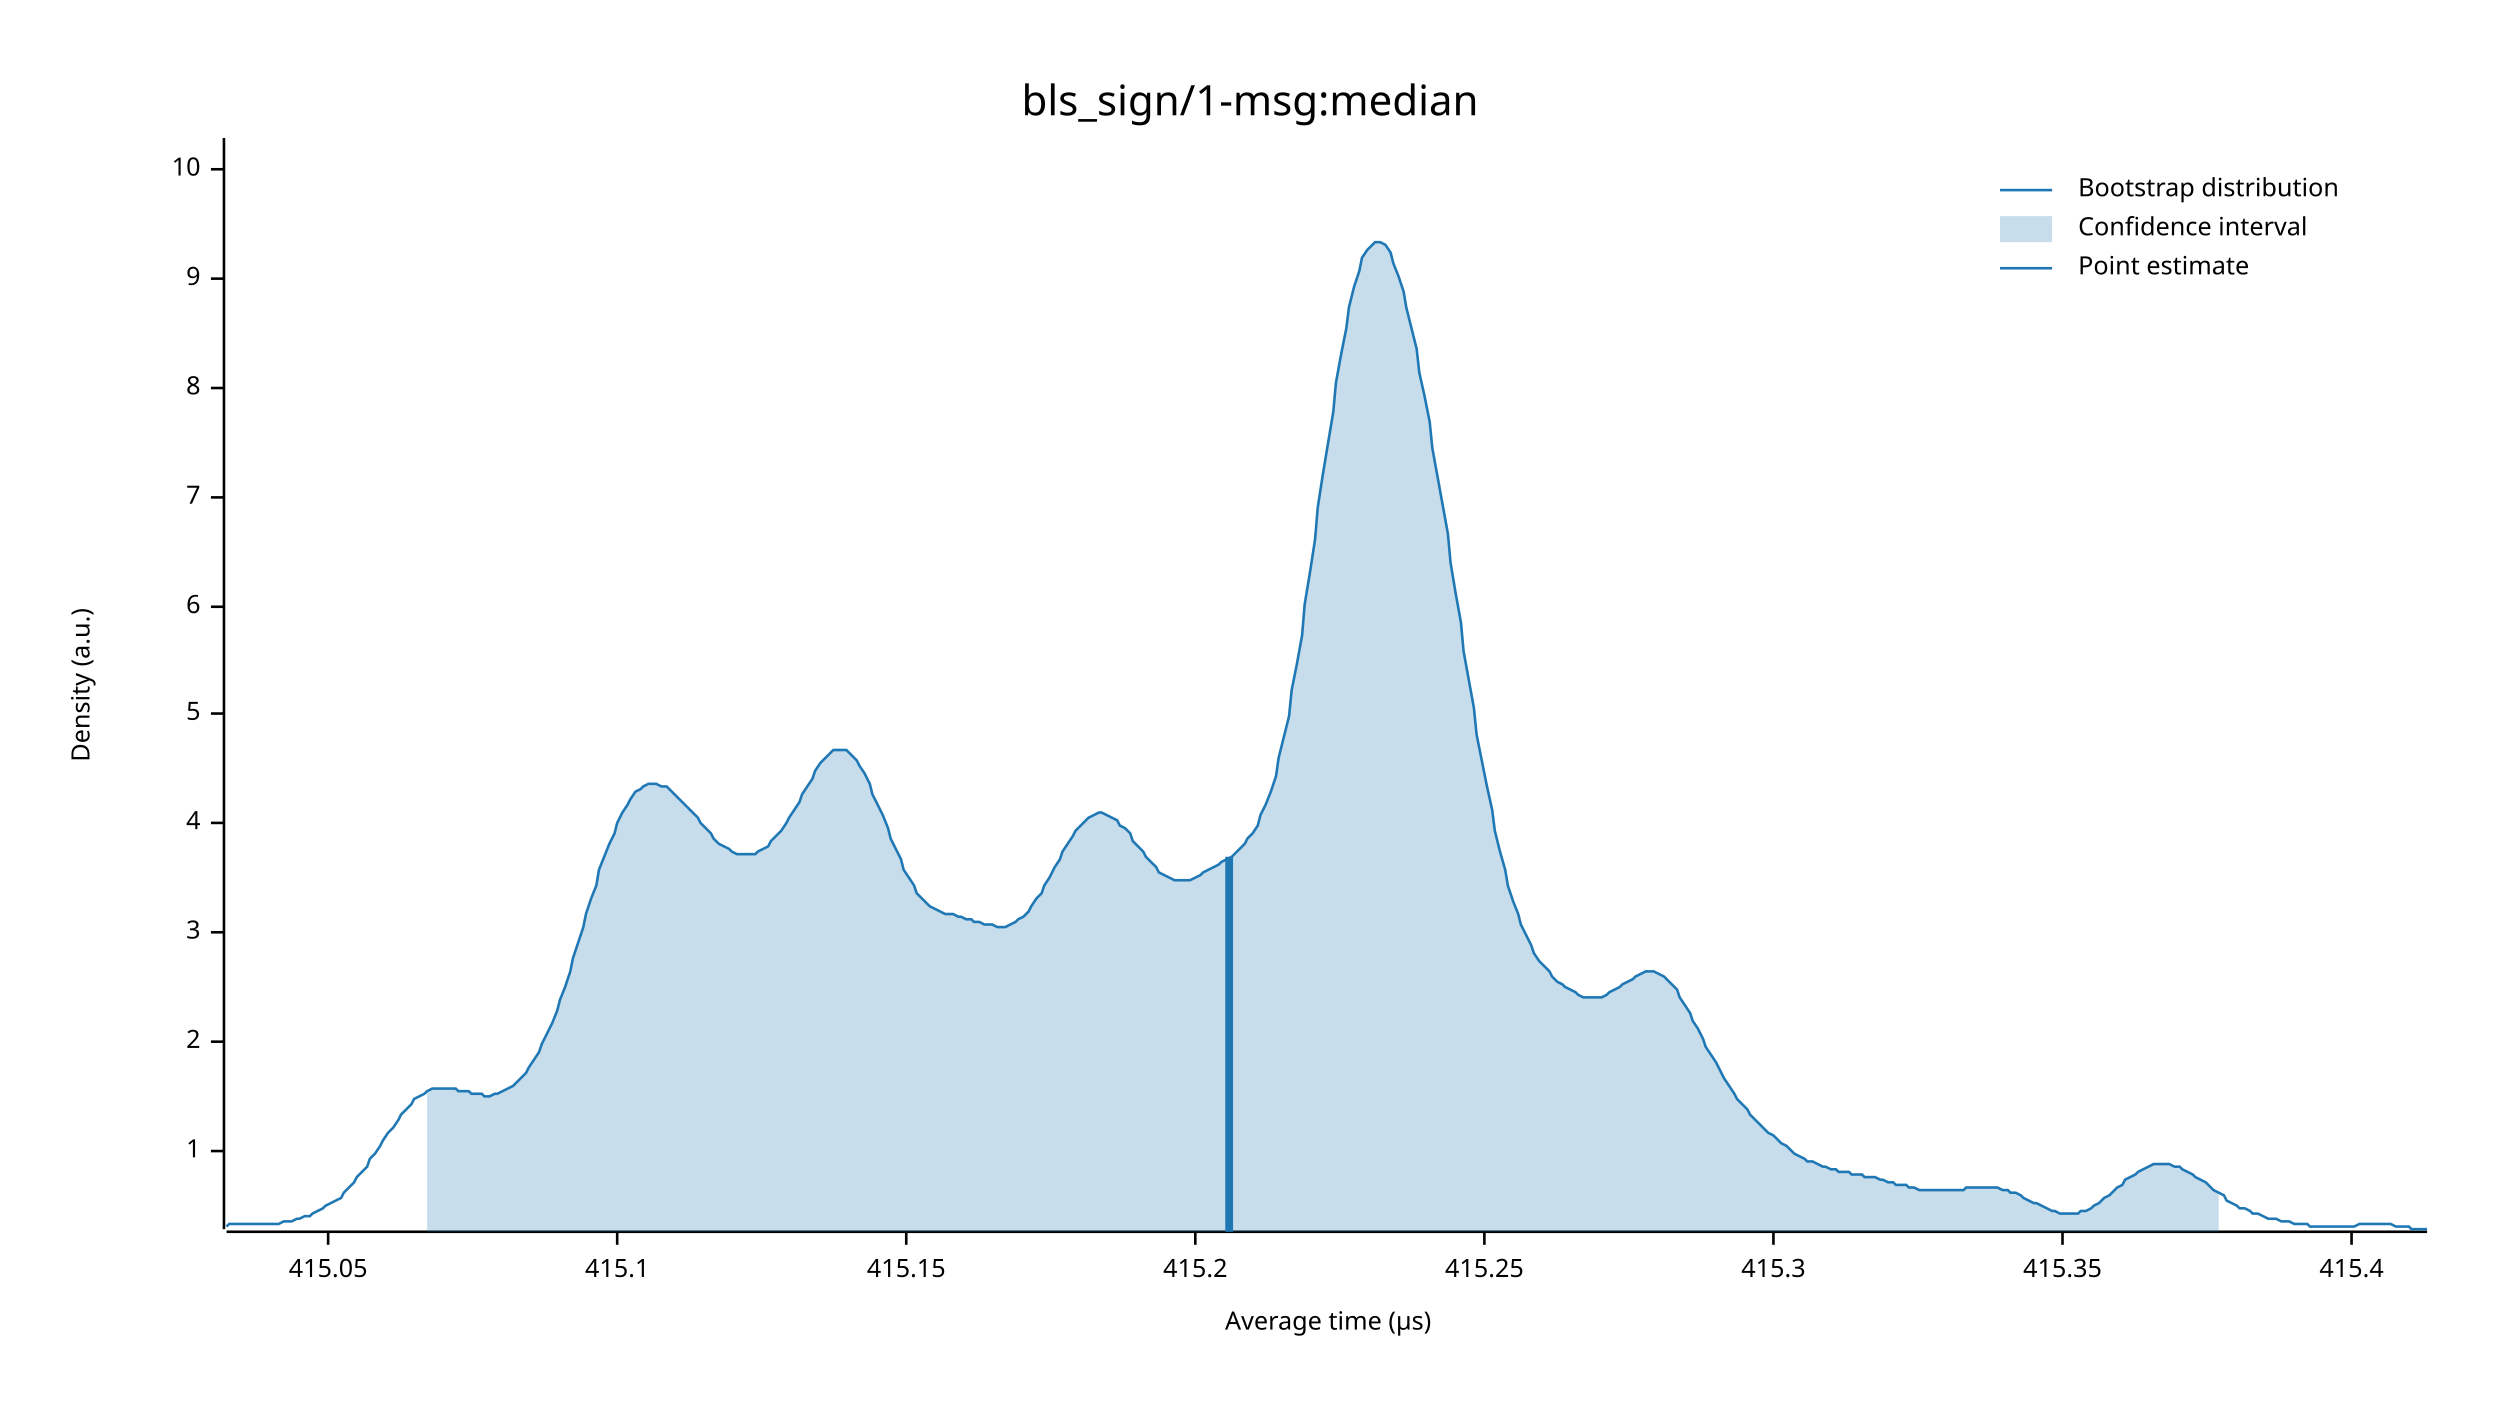
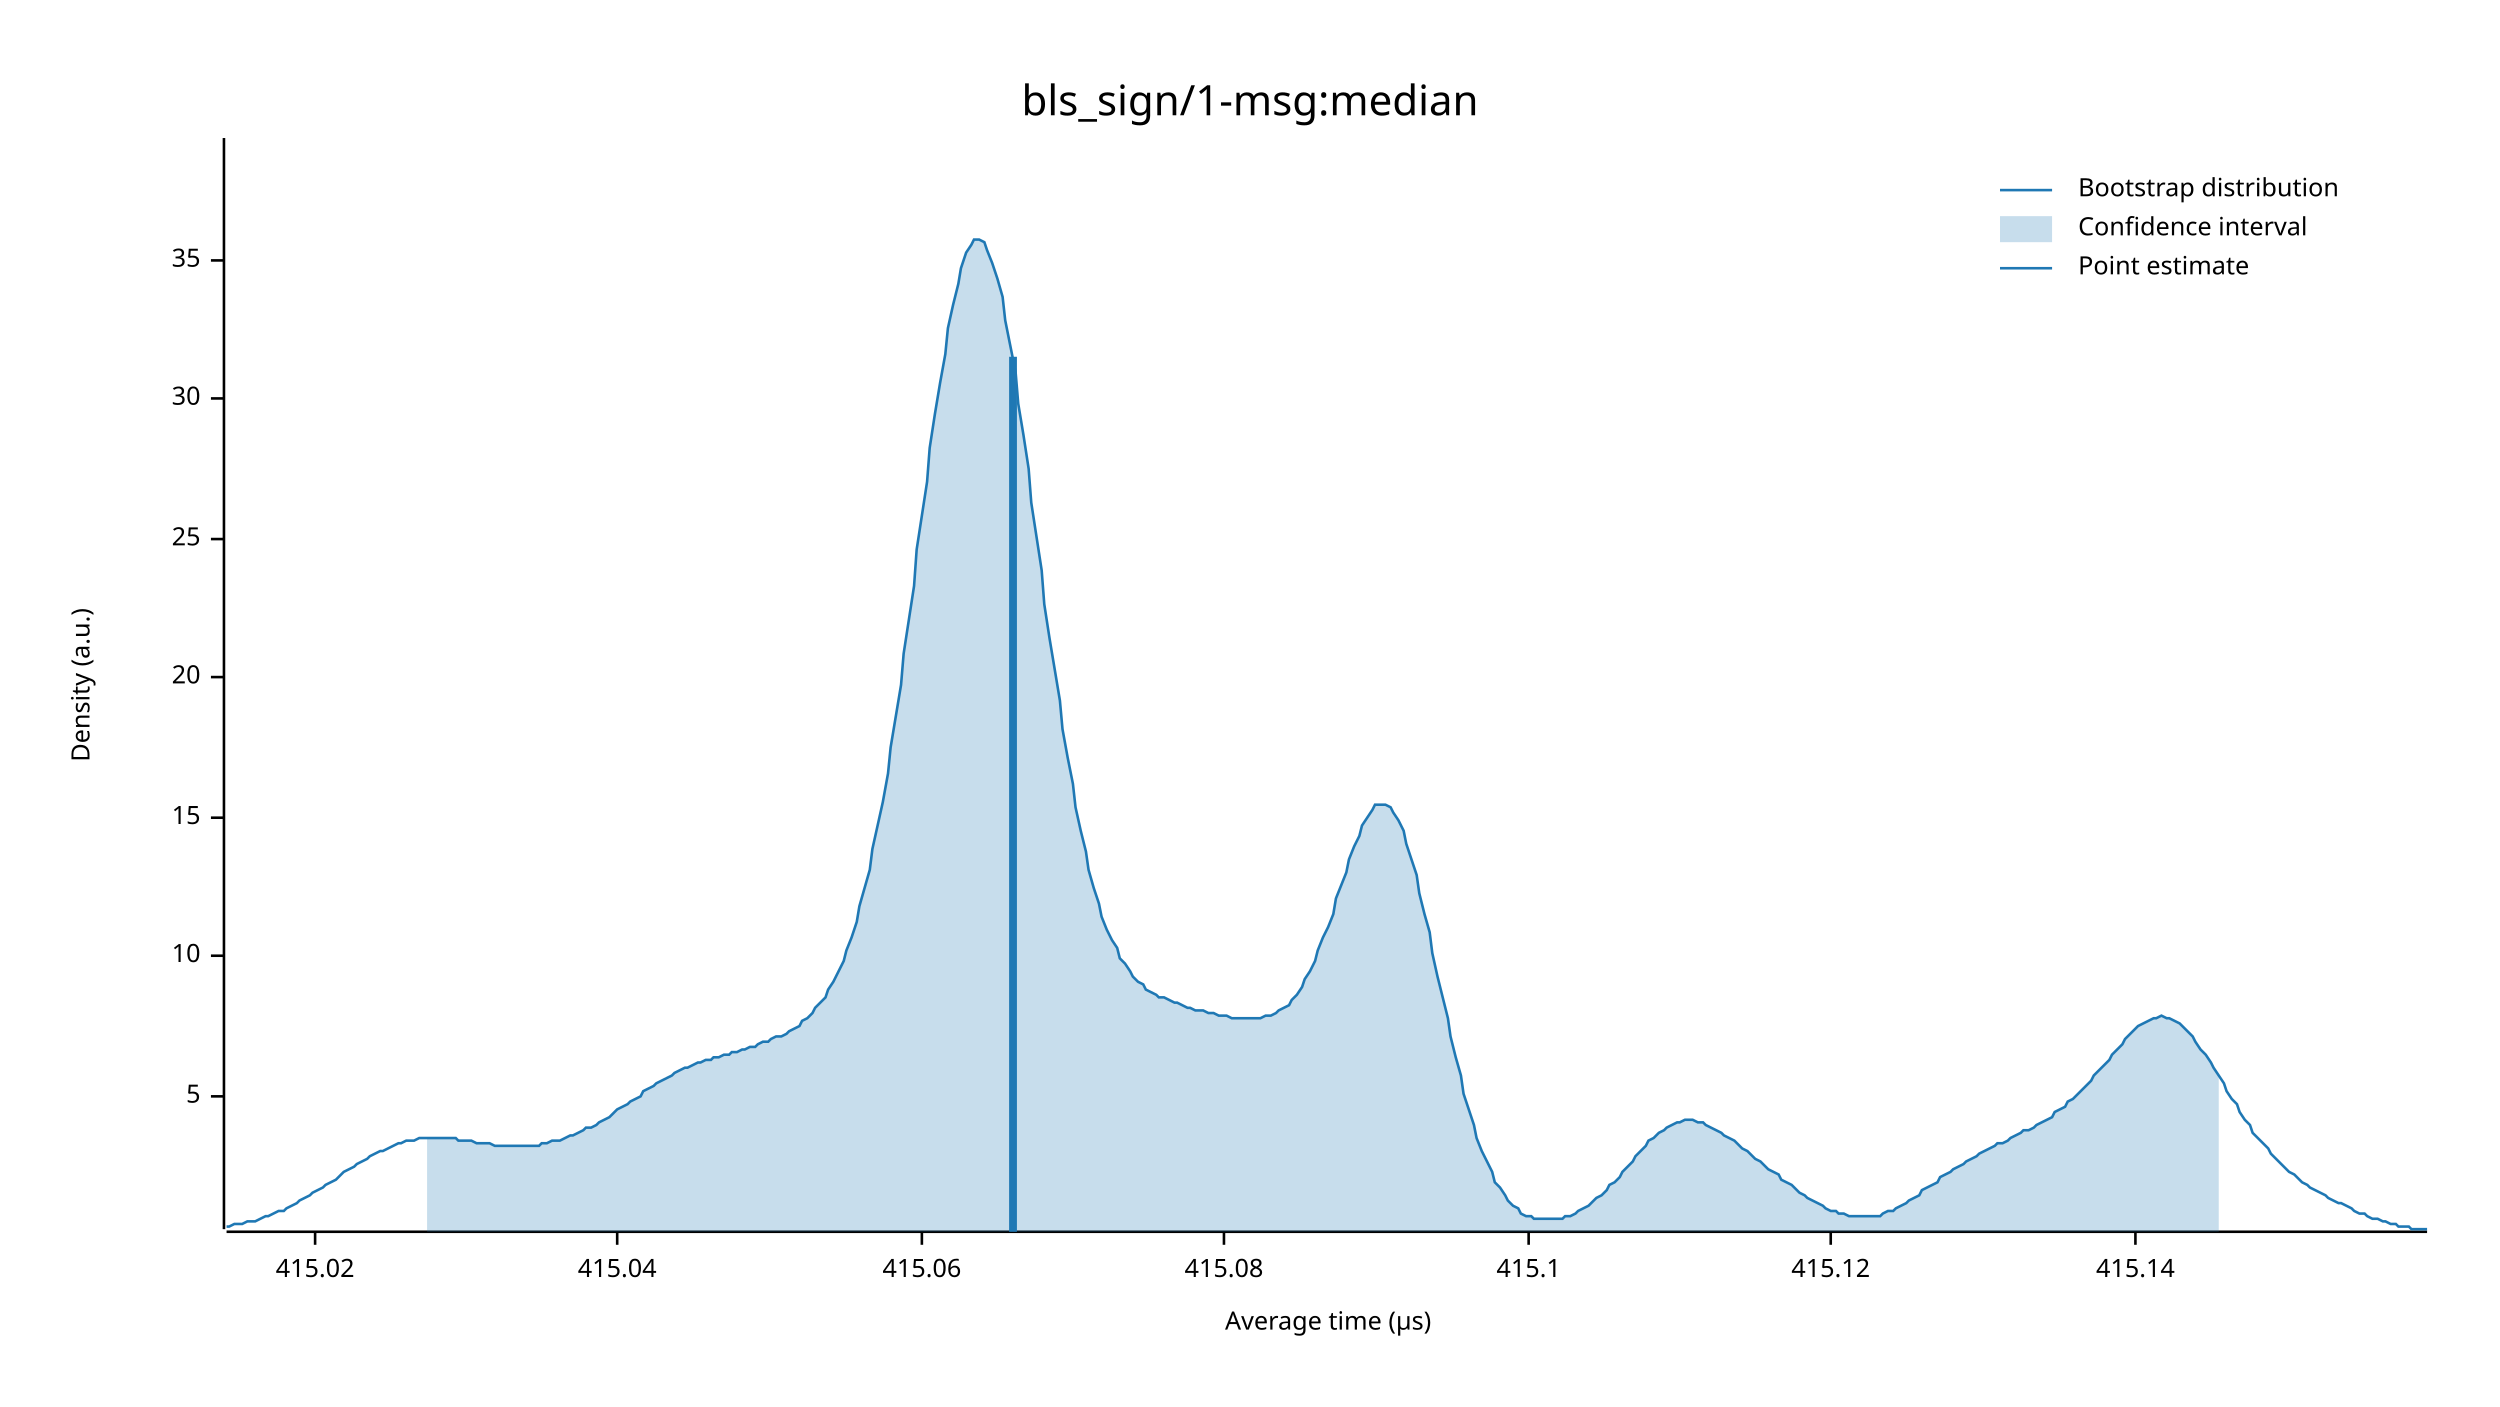
<svg xmlns="http://www.w3.org/2000/svg" width="960" height="540" viewBox="0 0 960 540">
  <text x="480" y="32" dy="0.76em" text-anchor="middle" font-family="sans-serif" font-size="16.129" opacity="1" fill="#000000">
bls_sign/1-msg:median
</text>
  <text x="27" y="263" dy="0.76em" text-anchor="middle" font-family="sans-serif" font-size="9.677" opacity="1" fill="#000000" transform="rotate(270, 27, 263)">
Density (a.u.)
</text>
  <text x="510" y="513" dy="-0.5ex" text-anchor="middle" font-family="sans-serif" font-size="9.677" opacity="1" fill="#000000">
Average time (µs)
</text>
  <polyline fill="none" opacity="1" stroke="#000000" stroke-width="1" points="86,53 86,472 " />
-   <text x="77" y="442" dy="0.5ex" text-anchor="end" font-family="sans-serif" font-size="9.677" opacity="1" fill="#000000">
- 1
- </text>
-   <polyline fill="none" opacity="1" stroke="#000000" stroke-width="1" points="81,442 86,442 " />
-   <text x="77" y="400" dy="0.5ex" text-anchor="end" font-family="sans-serif" font-size="9.677" opacity="1" fill="#000000">
- 2
- </text>
-   <polyline fill="none" opacity="1" stroke="#000000" stroke-width="1" points="81,400 86,400 " />
-   <text x="77" y="358" dy="0.5ex" text-anchor="end" font-family="sans-serif" font-size="9.677" opacity="1" fill="#000000">
- 3
- </text>
-   <polyline fill="none" opacity="1" stroke="#000000" stroke-width="1" points="81,358 86,358 " />
-   <text x="77" y="316" dy="0.5ex" text-anchor="end" font-family="sans-serif" font-size="9.677" opacity="1" fill="#000000">
- 4
- </text>
-   <polyline fill="none" opacity="1" stroke="#000000" stroke-width="1" points="81,316 86,316 " />
-   <text x="77" y="274" dy="0.5ex" text-anchor="end" font-family="sans-serif" font-size="9.677" opacity="1" fill="#000000">
+   <text x="77" y="421" dy="0.5ex" text-anchor="end" font-family="sans-serif" font-size="9.677" opacity="1" fill="#000000">
5
</text>
-   <polyline fill="none" opacity="1" stroke="#000000" stroke-width="1" points="81,274 86,274 " />
-   <text x="77" y="233" dy="0.5ex" text-anchor="end" font-family="sans-serif" font-size="9.677" opacity="1" fill="#000000">
- 6
- </text>
-   <polyline fill="none" opacity="1" stroke="#000000" stroke-width="1" points="81,233 86,233 " />
-   <text x="77" y="191" dy="0.5ex" text-anchor="end" font-family="sans-serif" font-size="9.677" opacity="1" fill="#000000">
- 7
- </text>
-   <polyline fill="none" opacity="1" stroke="#000000" stroke-width="1" points="81,191 86,191 " />
-   <text x="77" y="149" dy="0.5ex" text-anchor="end" font-family="sans-serif" font-size="9.677" opacity="1" fill="#000000">
- 8
- </text>
-   <polyline fill="none" opacity="1" stroke="#000000" stroke-width="1" points="81,149 86,149 " />
-   <text x="77" y="107" dy="0.5ex" text-anchor="end" font-family="sans-serif" font-size="9.677" opacity="1" fill="#000000">
- 9
- </text>
-   <polyline fill="none" opacity="1" stroke="#000000" stroke-width="1" points="81,107 86,107 " />
-   <text x="77" y="65" dy="0.5ex" text-anchor="end" font-family="sans-serif" font-size="9.677" opacity="1" fill="#000000">
+   <polyline fill="none" opacity="1" stroke="#000000" stroke-width="1" points="81,421 86,421 " />
+   <text x="77" y="367" dy="0.5ex" text-anchor="end" font-family="sans-serif" font-size="9.677" opacity="1" fill="#000000">
10
</text>
-   <polyline fill="none" opacity="1" stroke="#000000" stroke-width="1" points="81,65 86,65 " />
+   <polyline fill="none" opacity="1" stroke="#000000" stroke-width="1" points="81,367 86,367 " />
+   <text x="77" y="314" dy="0.5ex" text-anchor="end" font-family="sans-serif" font-size="9.677" opacity="1" fill="#000000">
+ 15
+ </text>
+   <polyline fill="none" opacity="1" stroke="#000000" stroke-width="1" points="81,314 86,314 " />
+   <text x="77" y="260" dy="0.5ex" text-anchor="end" font-family="sans-serif" font-size="9.677" opacity="1" fill="#000000">
+ 20
+ </text>
+   <polyline fill="none" opacity="1" stroke="#000000" stroke-width="1" points="81,260 86,260 " />
+   <text x="77" y="207" dy="0.5ex" text-anchor="end" font-family="sans-serif" font-size="9.677" opacity="1" fill="#000000">
+ 25
+ </text>
+   <polyline fill="none" opacity="1" stroke="#000000" stroke-width="1" points="81,207 86,207 " />
+   <text x="77" y="153" dy="0.5ex" text-anchor="end" font-family="sans-serif" font-size="9.677" opacity="1" fill="#000000">
+ 30
+ </text>
+   <polyline fill="none" opacity="1" stroke="#000000" stroke-width="1" points="81,153 86,153 " />
+   <text x="77" y="100" dy="0.5ex" text-anchor="end" font-family="sans-serif" font-size="9.677" opacity="1" fill="#000000">
+ 35
+ </text>
+   <polyline fill="none" opacity="1" stroke="#000000" stroke-width="1" points="81,100 86,100 " />
  <polyline fill="none" opacity="1" stroke="#000000" stroke-width="1" points="87,473 932,473 " />
-   <text x="126" y="483" dy="0.76em" text-anchor="middle" font-family="sans-serif" font-size="9.677" opacity="1" fill="#000000">
- 415.05
+   <text x="121" y="483" dy="0.76em" text-anchor="middle" font-family="sans-serif" font-size="9.677" opacity="1" fill="#000000">
+ 415.02
</text>
-   <polyline fill="none" opacity="1" stroke="#000000" stroke-width="1" points="126,473 126,478 " />
+   <polyline fill="none" opacity="1" stroke="#000000" stroke-width="1" points="121,473 121,478 " />
  <text x="237" y="483" dy="0.76em" text-anchor="middle" font-family="sans-serif" font-size="9.677" opacity="1" fill="#000000">
+ 415.04
+ </text>
+   <polyline fill="none" opacity="1" stroke="#000000" stroke-width="1" points="237,473 237,478 " />
+   <text x="354" y="483" dy="0.76em" text-anchor="middle" font-family="sans-serif" font-size="9.677" opacity="1" fill="#000000">
+ 415.06
+ </text>
+   <polyline fill="none" opacity="1" stroke="#000000" stroke-width="1" points="354,473 354,478 " />
+   <text x="470" y="483" dy="0.76em" text-anchor="middle" font-family="sans-serif" font-size="9.677" opacity="1" fill="#000000">
+ 415.08
+ </text>
+   <polyline fill="none" opacity="1" stroke="#000000" stroke-width="1" points="470,473 470,478 " />
+   <text x="587" y="483" dy="0.76em" text-anchor="middle" font-family="sans-serif" font-size="9.677" opacity="1" fill="#000000">
415.1
</text>
-   <polyline fill="none" opacity="1" stroke="#000000" stroke-width="1" points="237,473 237,478 " />
-   <text x="348" y="483" dy="0.76em" text-anchor="middle" font-family="sans-serif" font-size="9.677" opacity="1" fill="#000000">
- 415.15
+   <polyline fill="none" opacity="1" stroke="#000000" stroke-width="1" points="587,473 587,478 " />
+   <text x="703" y="483" dy="0.76em" text-anchor="middle" font-family="sans-serif" font-size="9.677" opacity="1" fill="#000000">
+ 415.12
</text>
-   <polyline fill="none" opacity="1" stroke="#000000" stroke-width="1" points="348,473 348,478 " />
-   <text x="459" y="483" dy="0.76em" text-anchor="middle" font-family="sans-serif" font-size="9.677" opacity="1" fill="#000000">
- 415.2
+   <polyline fill="none" opacity="1" stroke="#000000" stroke-width="1" points="703,473 703,478 " />
+   <text x="820" y="483" dy="0.76em" text-anchor="middle" font-family="sans-serif" font-size="9.677" opacity="1" fill="#000000">
+ 415.14
</text>
-   <polyline fill="none" opacity="1" stroke="#000000" stroke-width="1" points="459,473 459,478 " />
-   <text x="570" y="483" dy="0.76em" text-anchor="middle" font-family="sans-serif" font-size="9.677" opacity="1" fill="#000000">
- 415.25
- </text>
-   <polyline fill="none" opacity="1" stroke="#000000" stroke-width="1" points="570,473 570,478 " />
-   <text x="681" y="483" dy="0.76em" text-anchor="middle" font-family="sans-serif" font-size="9.677" opacity="1" fill="#000000">
- 415.3
- </text>
-   <polyline fill="none" opacity="1" stroke="#000000" stroke-width="1" points="681,473 681,478 " />
-   <text x="792" y="483" dy="0.76em" text-anchor="middle" font-family="sans-serif" font-size="9.677" opacity="1" fill="#000000">
- 415.35
- </text>
-   <polyline fill="none" opacity="1" stroke="#000000" stroke-width="1" points="792,473 792,478 " />
-   <text x="903" y="483" dy="0.76em" text-anchor="middle" font-family="sans-serif" font-size="9.677" opacity="1" fill="#000000">
- 415.4
- </text>
-   <polyline fill="none" opacity="1" stroke="#000000" stroke-width="1" points="903,473 903,478 " />
-   <polyline fill="none" opacity="1" stroke="#1F78B4" stroke-width="1" points="87,471 88,470 90,470 92,470 93,470 95,470 97,470 98,470 100,470 102,470 103,470 105,470 107,470 109,469 110,469 112,469 114,468 115,468 117,467 119,467 120,466 122,465 124,464 125,463 127,462 129,461 131,460 132,458 134,456 136,454 137,452 139,450 141,448 142,445 144,443 146,440 147,438 149,435 151,433 153,430 154,428 156,426 158,424 159,422 161,421 163,420 164,419 166,418 168,418 169,418 171,418 173,418 175,418 176,419 178,419 180,419 181,420 183,420 185,420 186,421 188,421 190,420 191,420 193,419 195,418 197,417 198,416 200,414 202,412 203,410 205,407 207,404 208,401 210,397 212,393 214,388 215,384 217,379 219,373 220,368 222,362 224,356 225,351 227,345 229,340 230,334 232,329 234,324 236,320 237,316 239,312 241,309 242,307 244,304 246,303 247,302 249,301 251,301 252,301 254,302 256,302 258,304 259,305 261,307 263,309 264,310 266,312 268,314 269,316 271,318 273,320 274,322 276,324 278,325 280,326 281,327 283,328 285,328 286,328 288,328 290,328 291,327 293,326 295,325 296,323 298,321 300,319 302,316 303,314 305,311 307,308 308,305 310,302 312,299 313,296 315,293 317,291 318,290 320,288 322,288 324,288 325,288 327,290 329,292 330,294 332,297 334,301 335,305 337,309 339,313 341,318 342,322 344,326 346,330 347,334 349,337 351,340 352,343 354,345 356,347 357,348 359,349 361,350 363,351 364,351 366,351 368,352 369,352 371,353 373,353 374,354 376,354 378,355 379,355 381,355 383,356 385,356 386,356 388,355 390,354 391,353 393,352 395,350 396,348 398,345 400,343 401,340 403,337 405,333 407,330 408,327 410,324 412,321 413,319 415,317 417,315 418,314 420,313 422,312 423,312 425,313 427,314 429,315 430,317 432,318 434,320 435,323 437,325 439,327 440,329 442,331 444,333 445,335 447,336 449,337 451,338 452,338 454,338 456,338 457,338 459,337 461,336 462,335 464,334 466,333 468,332 469,331 471,330 473,329 474,328 476,326 478,324 479,322 481,320 483,317 484,313 486,309 488,304 490,298 491,291 493,283 495,275 496,265 498,255 500,244 501,232 503,220 505,207 506,195 508,182 510,170 512,158 513,147 515,136 517,126 518,118 520,110 522,104 523,99 525,96 527,94 528,93 530,93 532,94 534,97 535,101 537,106 539,112 540,118 542,126 544,134 545,143 547,152 549,162 550,172 552,183 554,194 556,205 557,216 559,228 561,239 562,250 564,261 566,272 567,282 569,292 571,302 573,311 574,319 576,327 578,334 579,340 581,346 583,351 584,355 586,359 588,363 589,366 591,369 593,371 595,373 596,375 598,377 600,378 601,379 603,380 605,381 606,382 608,383 610,383 611,383 613,383 615,383 617,382 618,381 620,380 622,379 623,378 625,377 627,376 628,375 630,374 632,373 633,373 635,373 637,374 639,375 640,376 642,378 644,380 645,383 647,386 649,389 650,392 652,395 654,399 655,402 657,405 659,408 661,412 662,414 664,417 666,420 667,422 669,424 671,426 672,428 674,430 676,432 677,433 679,435 681,436 683,438 684,439 686,440 688,442 689,443 691,444 693,445 694,446 696,446 698,447 700,448 701,448 703,449 705,449 706,450 708,450 710,450 711,451 713,451 715,451 716,452 718,452 720,452 722,453 723,453 725,454 727,454 728,455 730,455 732,455 733,456 735,456 737,457 738,457 740,457 742,457 744,457 745,457 747,457 749,457 750,457 752,457 754,457 755,456 757,456 759,456 760,456 762,456 764,456 766,456 767,456 769,457 771,457 772,458 774,458 776,459 777,460 779,461 781,462 782,462 784,463 786,464 788,465 789,465 791,466 793,466 794,466 796,466 798,466 799,465 801,465 803,464 804,463 806,462 808,460 810,459 811,458 813,456 815,455 816,453 818,452 820,451 821,450 823,449 825,448 827,447 828,447 830,447 832,447 833,447 835,448 837,448 838,449 840,450 842,451 843,452 845,453 847,454 849,456 850,457 852,458 854,459 855,461 857,462 859,463 860,464 862,464 864,465 865,466 867,466 869,467 871,468 872,468 874,468 876,469 877,469 879,469 881,470 882,470 884,470 886,470 887,471 889,471 891,471 893,471 894,471 896,471 898,471 899,471 901,471 903,471 904,471 906,470 908,470 909,470 911,470 913,470 915,470 916,470 918,470 920,471 921,471 923,471 925,471 926,472 928,472 930,472 932,472 " />
-   <polygon opacity="0.25" fill="#1F78B4" points="164,419 166,418 168,418 169,418 171,418 173,418 175,418 176,419 178,419 180,419 181,420 183,420 185,420 186,421 188,421 190,420 191,420 193,419 195,418 197,417 198,416 200,414 202,412 203,410 205,407 207,404 208,401 210,397 212,393 214,388 215,384 217,379 219,373 220,368 222,362 224,356 225,351 227,345 229,340 230,334 232,329 234,324 236,320 237,316 239,312 241,309 242,307 244,304 246,303 247,302 249,301 251,301 252,301 254,302 256,302 258,304 259,305 261,307 263,309 264,310 266,312 268,314 269,316 271,318 273,320 274,322 276,324 278,325 280,326 281,327 283,328 285,328 286,328 288,328 290,328 291,327 293,326 295,325 296,323 298,321 300,319 302,316 303,314 305,311 307,308 308,305 310,302 312,299 313,296 315,293 317,291 318,290 320,288 322,288 324,288 325,288 327,290 329,292 330,294 332,297 334,301 335,305 337,309 339,313 341,318 342,322 344,326 346,330 347,334 349,337 351,340 352,343 354,345 356,347 357,348 359,349 361,350 363,351 364,351 366,351 368,352 369,352 371,353 373,353 374,354 376,354 378,355 379,355 381,355 383,356 385,356 386,356 388,355 390,354 391,353 393,352 395,350 396,348 398,345 400,343 401,340 403,337 405,333 407,330 408,327 410,324 412,321 413,319 415,317 417,315 418,314 420,313 422,312 423,312 425,313 427,314 429,315 430,317 432,318 434,320 435,323 437,325 439,327 440,329 442,331 444,333 445,335 447,336 449,337 451,338 452,338 454,338 456,338 457,338 459,337 461,336 462,335 464,334 466,333 468,332 469,331 471,330 473,329 474,328 476,326 478,324 479,322 481,320 483,317 484,313 486,309 488,304 490,298 491,291 493,283 495,275 496,265 498,255 500,244 501,232 503,220 505,207 506,195 508,182 510,170 512,158 513,147 515,136 517,126 518,118 520,110 522,104 523,99 525,96 527,94 528,93 530,93 532,94 534,97 535,101 537,106 539,112 540,118 542,126 544,134 545,143 547,152 549,162 550,172 552,183 554,194 556,205 557,216 559,228 561,239 562,250 564,261 566,272 567,282 569,292 571,302 573,311 574,319 576,327 578,334 579,340 581,346 583,351 584,355 586,359 588,363 589,366 591,369 593,371 595,373 596,375 598,377 600,378 601,379 603,380 605,381 606,382 608,383 610,383 611,383 613,383 615,383 617,382 618,381 620,380 622,379 623,378 625,377 627,376 628,375 630,374 632,373 633,373 635,373 637,374 639,375 640,376 642,378 644,380 645,383 647,386 649,389 650,392 652,395 654,399 655,402 657,405 659,408 661,412 662,414 664,417 666,420 667,422 669,424 671,426 672,428 674,430 676,432 677,433 679,435 681,436 683,438 684,439 686,440 688,442 689,443 691,444 693,445 694,446 696,446 698,447 700,448 701,448 703,449 705,449 706,450 708,450 710,450 711,451 713,451 715,451 716,452 718,452 720,452 722,453 723,453 725,454 727,454 728,455 730,455 732,455 733,456 735,456 737,457 738,457 740,457 742,457 744,457 745,457 747,457 749,457 750,457 752,457 754,457 755,456 757,456 759,456 760,456 762,456 764,456 766,456 767,456 769,457 771,457 772,458 774,458 776,459 777,460 779,461 781,462 782,462 784,463 786,464 788,465 789,465 791,466 793,466 794,466 796,466 798,466 799,465 801,465 803,464 804,463 806,462 808,460 810,459 811,458 813,456 815,455 816,453 818,452 820,451 821,450 823,449 825,448 827,447 828,447 830,447 832,447 833,447 835,448 837,448 838,449 840,450 842,451 843,452 845,453 847,454 849,456 850,457 852,458 852,473 164,473 " />
-   <polyline fill="none" opacity="1" stroke="#1F78B4" stroke-width="3" points="472,473 472,329 " />
+   <polyline fill="none" opacity="1" stroke="#000000" stroke-width="1" points="820,473 820,478 " />
+   <polyline fill="none" opacity="1" stroke="#1F78B4" stroke-width="1" points="87,471 88,471 90,470 92,470 93,470 95,469 97,469 98,469 100,468 102,467 103,467 105,466 107,465 109,465 110,464 112,463 114,462 115,461 117,460 119,459 120,458 122,457 124,456 125,455 127,454 129,453 131,451 132,450 134,449 136,448 137,447 139,446 141,445 142,444 144,443 146,442 147,442 149,441 151,440 153,439 154,439 156,438 158,438 159,438 161,437 163,437 164,437 166,437 168,437 169,437 171,437 173,437 175,437 176,438 178,438 180,438 181,438 183,439 185,439 186,439 188,439 190,440 191,440 193,440 195,440 197,440 198,440 200,440 202,440 203,440 205,440 207,440 208,439 210,439 212,438 214,438 215,438 217,437 219,436 220,436 222,435 224,434 225,433 227,433 229,432 230,431 232,430 234,429 236,427 237,426 239,425 241,424 242,423 244,422 246,421 247,419 249,418 251,417 252,416 254,415 256,414 258,413 259,412 261,411 263,410 264,410 266,409 268,408 269,408 271,407 273,407 274,406 276,406 278,405 280,405 281,404 283,404 285,403 286,403 288,402 290,402 291,401 293,400 295,400 296,399 298,398 300,398 302,397 303,396 305,395 307,394 308,392 310,391 312,389 313,387 315,385 317,383 318,380 320,377 322,373 324,369 325,365 327,360 329,354 330,348 332,341 334,334 335,326 337,317 339,308 341,297 342,287 344,275 346,263 347,251 349,238 351,225 352,211 354,198 356,185 357,172 359,159 361,147 363,136 364,126 366,117 368,109 369,103 371,97 373,94 374,92 376,92 378,93 379,96 381,101 383,107 385,114 386,123 388,133 390,143 391,155 393,167 395,180 396,193 398,206 400,219 401,232 403,245 405,257 407,269 408,280 410,291 412,301 413,310 415,319 417,327 418,334 420,341 422,347 423,352 425,357 427,361 429,364 430,368 432,370 434,373 435,375 437,377 439,378 440,380 442,381 444,382 445,383 447,383 449,384 451,385 452,385 454,386 456,387 457,387 459,388 461,388 462,388 464,389 466,389 468,390 469,390 471,390 473,391 474,391 476,391 478,391 479,391 481,391 483,391 484,391 486,390 488,390 490,389 491,388 493,387 495,386 496,384 498,382 500,379 501,376 503,373 505,369 506,365 508,360 510,356 512,351 513,345 515,340 517,335 518,330 520,325 522,321 523,317 525,314 527,311 528,309 530,309 532,309 534,310 535,312 537,315 539,319 540,324 542,330 544,336 545,343 547,351 549,358 550,366 552,375 554,383 556,391 557,398 559,406 561,413 562,420 564,426 566,432 567,437 569,442 571,446 573,450 574,454 576,456 578,459 579,461 581,463 583,464 584,466 586,467 588,467 589,468 591,468 593,468 595,468 596,468 598,468 600,468 601,467 603,467 605,466 606,465 608,464 610,463 611,462 613,460 615,459 617,457 618,455 620,454 622,452 623,450 625,448 627,446 628,444 630,442 632,440 633,438 635,437 637,435 639,434 640,433 642,432 644,431 645,431 647,430 649,430 650,430 652,431 654,431 655,432 657,433 659,434 661,435 662,436 664,437 666,438 667,439 669,441 671,442 672,443 674,445 676,446 677,447 679,449 681,450 683,451 684,453 686,454 688,455 689,456 691,458 693,459 694,460 696,461 698,462 700,463 701,464 703,465 705,465 706,466 708,466 710,467 711,467 713,467 715,467 716,467 718,467 720,467 722,467 723,466 725,465 727,465 728,464 730,463 732,462 733,461 735,460 737,459 738,457 740,456 742,455 744,454 745,452 747,451 749,450 750,449 752,448 754,447 755,446 757,445 759,444 760,443 762,442 764,441 766,440 767,439 769,439 771,438 772,437 774,436 776,435 777,434 779,434 781,433 782,432 784,431 786,430 788,429 789,427 791,426 793,425 794,423 796,422 798,420 799,419 801,417 803,415 804,413 806,411 808,409 810,407 811,405 813,403 815,401 816,399 818,397 820,395 821,394 823,393 825,392 827,391 828,391 830,390 832,391 833,391 835,392 837,393 838,394 840,396 842,398 843,400 845,403 847,405 849,408 850,410 852,413 854,416 855,419 857,422 859,424 860,427 862,430 864,432 865,435 867,437 869,439 871,441 872,443 874,445 876,447 877,448 879,450 881,451 882,452 884,454 886,455 887,456 889,457 891,458 893,459 894,460 896,461 898,462 899,462 901,463 903,464 904,465 906,466 908,466 909,467 911,468 913,468 915,469 916,469 918,470 920,470 921,471 923,471 925,471 926,472 928,472 930,472 932,472 " />
+   <polygon opacity="0.25" fill="#1F78B4" points="164,437 166,437 168,437 169,437 171,437 173,437 175,437 176,438 178,438 180,438 181,438 183,439 185,439 186,439 188,439 190,440 191,440 193,440 195,440 197,440 198,440 200,440 202,440 203,440 205,440 207,440 208,439 210,439 212,438 214,438 215,438 217,437 219,436 220,436 222,435 224,434 225,433 227,433 229,432 230,431 232,430 234,429 236,427 237,426 239,425 241,424 242,423 244,422 246,421 247,419 249,418 251,417 252,416 254,415 256,414 258,413 259,412 261,411 263,410 264,410 266,409 268,408 269,408 271,407 273,407 274,406 276,406 278,405 280,405 281,404 283,404 285,403 286,403 288,402 290,402 291,401 293,400 295,400 296,399 298,398 300,398 302,397 303,396 305,395 307,394 308,392 310,391 312,389 313,387 315,385 317,383 318,380 320,377 322,373 324,369 325,365 327,360 329,354 330,348 332,341 334,334 335,326 337,317 339,308 341,297 342,287 344,275 346,263 347,251 349,238 351,225 352,211 354,198 356,185 357,172 359,159 361,147 363,136 364,126 366,117 368,109 369,103 371,97 373,94 374,92 376,92 378,93 379,96 381,101 383,107 385,114 386,123 388,133 390,143 391,155 393,167 395,180 396,193 398,206 400,219 401,232 403,245 405,257 407,269 408,280 410,291 412,301 413,310 415,319 417,327 418,334 420,341 422,347 423,352 425,357 427,361 429,364 430,368 432,370 434,373 435,375 437,377 439,378 440,380 442,381 444,382 445,383 447,383 449,384 451,385 452,385 454,386 456,387 457,387 459,388 461,388 462,388 464,389 466,389 468,390 469,390 471,390 473,391 474,391 476,391 478,391 479,391 481,391 483,391 484,391 486,390 488,390 490,389 491,388 493,387 495,386 496,384 498,382 500,379 501,376 503,373 505,369 506,365 508,360 510,356 512,351 513,345 515,340 517,335 518,330 520,325 522,321 523,317 525,314 527,311 528,309 530,309 532,309 534,310 535,312 537,315 539,319 540,324 542,330 544,336 545,343 547,351 549,358 550,366 552,375 554,383 556,391 557,398 559,406 561,413 562,420 564,426 566,432 567,437 569,442 571,446 573,450 574,454 576,456 578,459 579,461 581,463 583,464 584,466 586,467 588,467 589,468 591,468 593,468 595,468 596,468 598,468 600,468 601,467 603,467 605,466 606,465 608,464 610,463 611,462 613,460 615,459 617,457 618,455 620,454 622,452 623,450 625,448 627,446 628,444 630,442 632,440 633,438 635,437 637,435 639,434 640,433 642,432 644,431 645,431 647,430 649,430 650,430 652,431 654,431 655,432 657,433 659,434 661,435 662,436 664,437 666,438 667,439 669,441 671,442 672,443 674,445 676,446 677,447 679,449 681,450 683,451 684,453 686,454 688,455 689,456 691,458 693,459 694,460 696,461 698,462 700,463 701,464 703,465 705,465 706,466 708,466 710,467 711,467 713,467 715,467 716,467 718,467 720,467 722,467 723,466 725,465 727,465 728,464 730,463 732,462 733,461 735,460 737,459 738,457 740,456 742,455 744,454 745,452 747,451 749,450 750,449 752,448 754,447 755,446 757,445 759,444 760,443 762,442 764,441 766,440 767,439 769,439 771,438 772,437 774,436 776,435 777,434 779,434 781,433 782,432 784,431 786,430 788,429 789,427 791,426 793,425 794,423 796,422 798,420 799,419 801,417 803,415 804,413 806,411 808,409 810,407 811,405 813,403 815,401 816,399 818,397 820,395 821,394 823,393 825,392 827,391 828,391 830,390 832,391 833,391 835,392 837,393 838,394 840,396 842,398 843,400 845,403 847,405 849,408 850,410 852,413 852,473 164,473 " />
+   <polyline fill="none" opacity="1" stroke="#1F78B4" stroke-width="3" points="389,473 389,137 " />
  <text x="798" y="68" dy="0.76em" text-anchor="start" font-family="sans-serif" font-size="9.677" opacity="1" fill="#000000">
Bootstrap distribution
</text>
  <text x="798" y="83" dy="0.76em" text-anchor="start" font-family="sans-serif" font-size="9.677" opacity="1" fill="#000000">
Confidence interval
</text>
  <text x="798" y="98" dy="0.76em" text-anchor="start" font-family="sans-serif" font-size="9.677" opacity="1" fill="#000000">
Point estimate
</text>
  <polyline fill="none" opacity="1" stroke="#1F78B4" stroke-width="1" points="768,73 788,73 " />
  <rect x="768" y="83" width="20" height="10" opacity="0.25" fill="#1F78B4" stroke="none" />
  <polyline fill="none" opacity="1" stroke="#1F78B4" stroke-width="1" points="768,103 788,103 " />
</svg>
